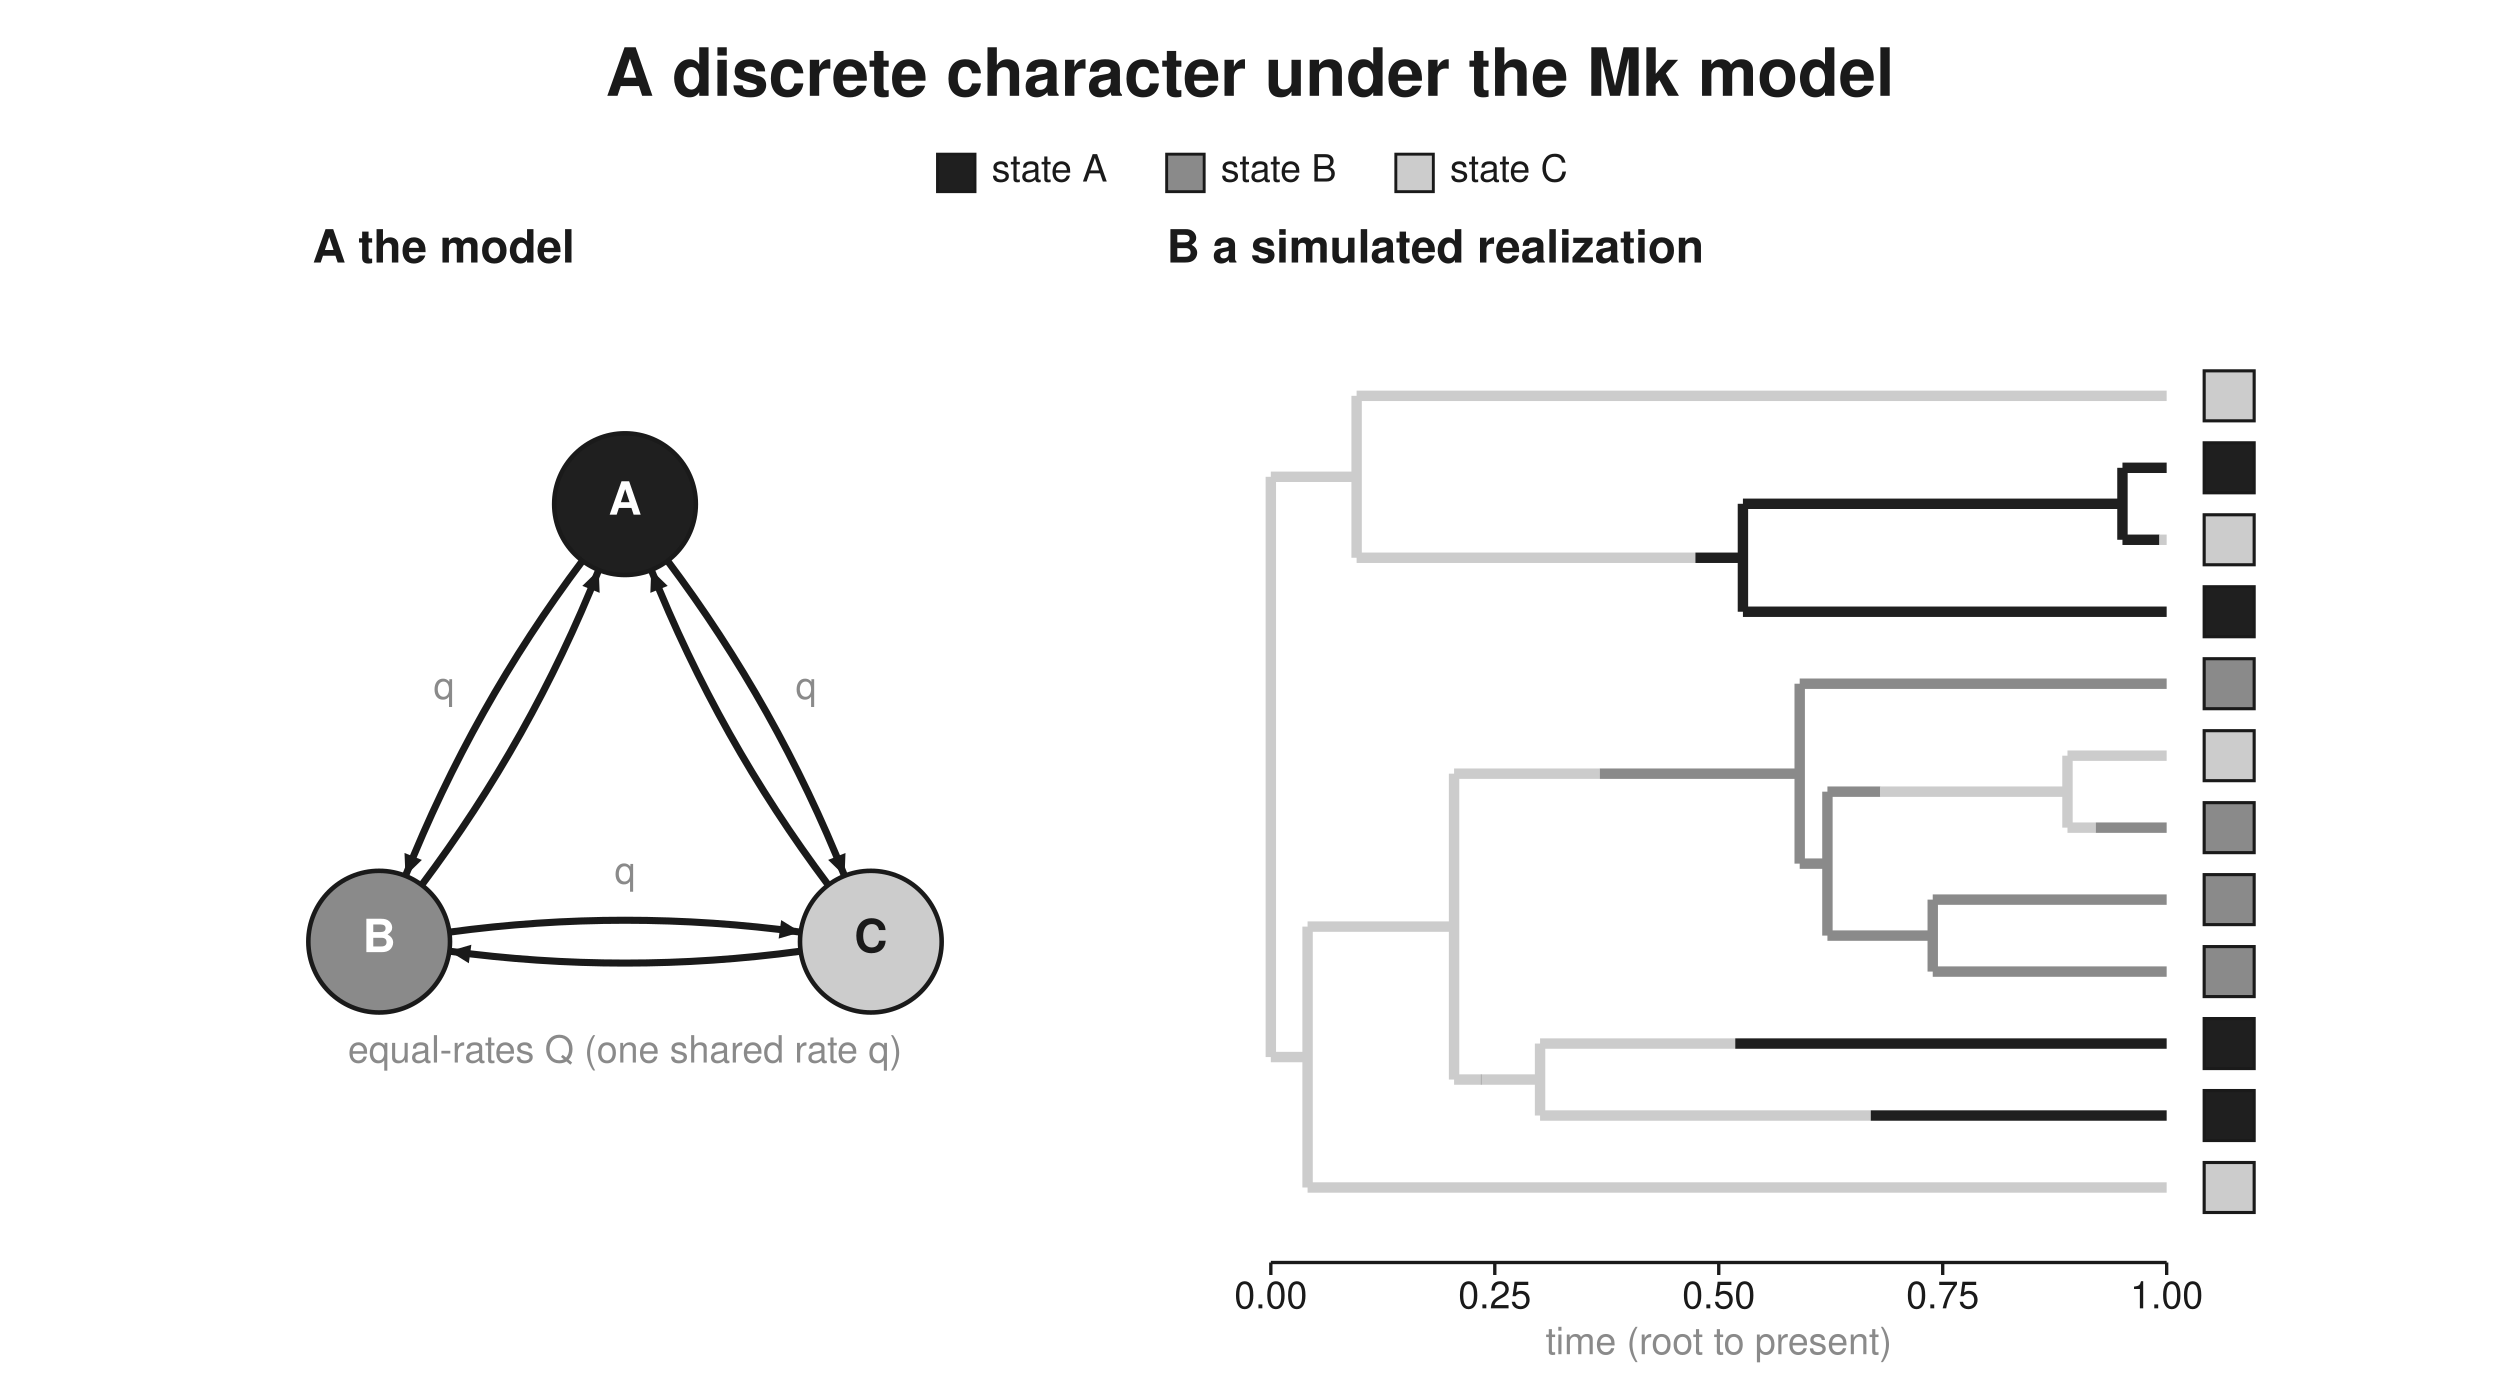
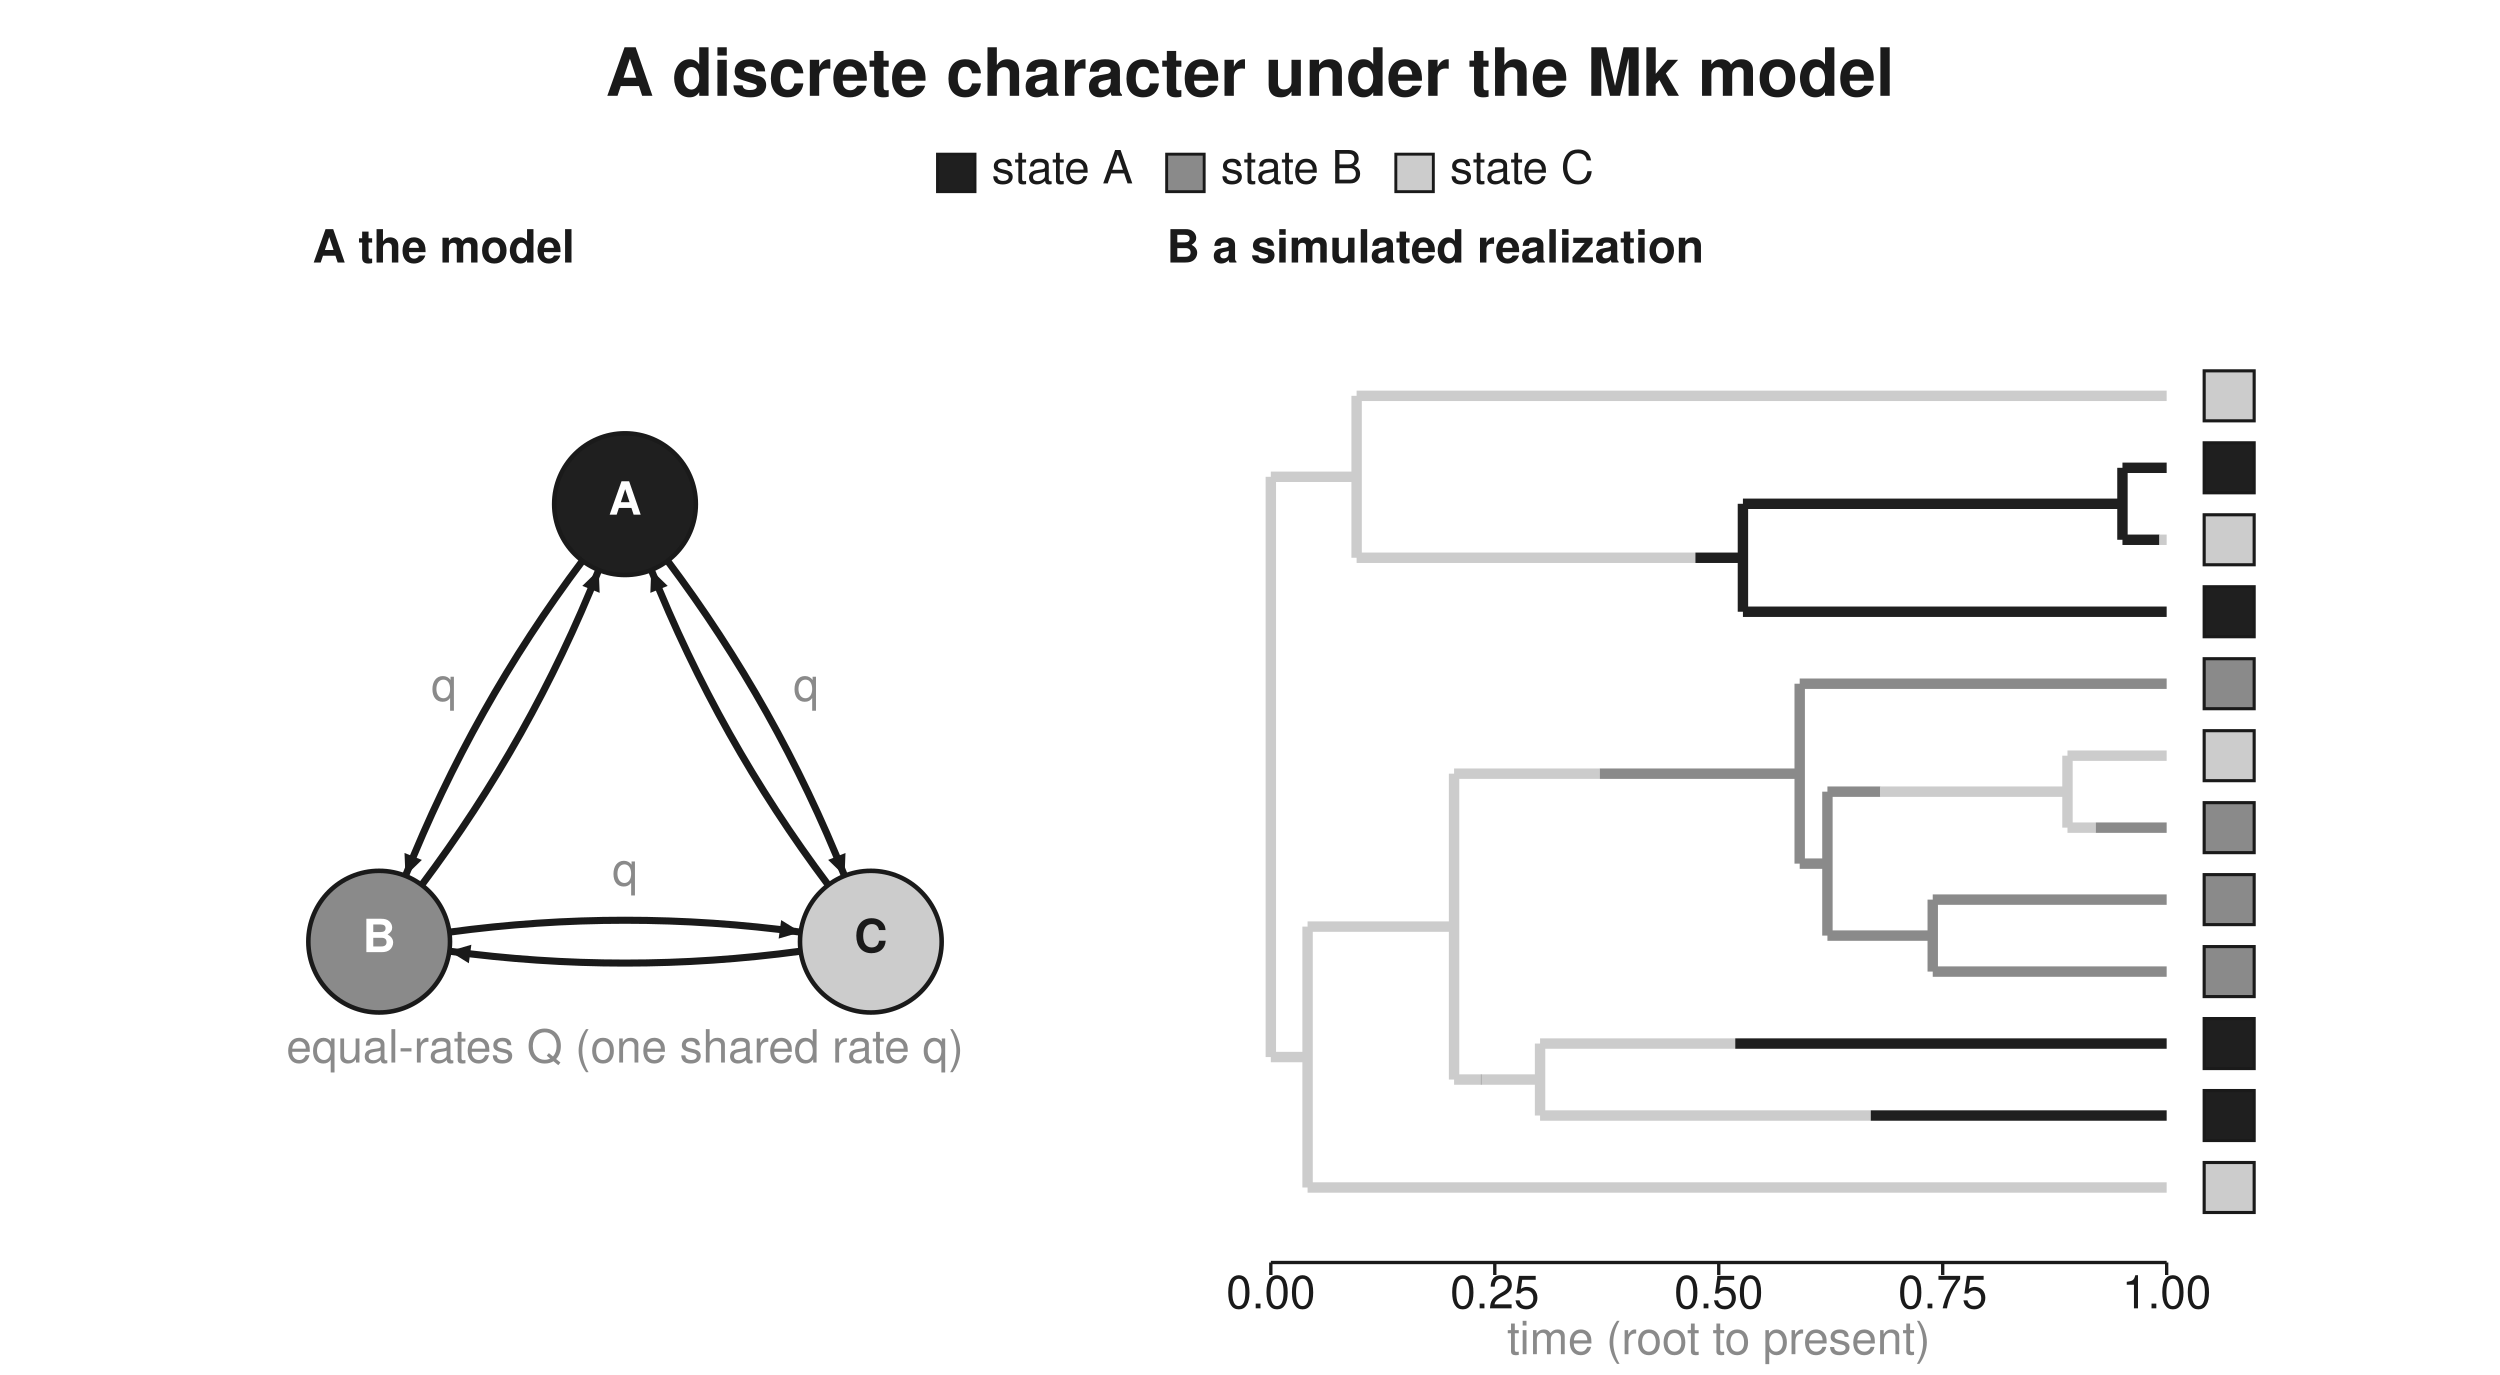
<svg xmlns="http://www.w3.org/2000/svg" width="1200" height="660" viewBox="0 0 1200 660">
  <defs>
</defs>
  <rect x="0" y="0" width="1200" height="660" fill="white" />
  <text x="600.0" y="46" font-size="32" font-family="Helvetica" text-anchor="middle" font-weight="bold" fill="#1a1a1a">A discrete character under the Mk model</text>
  <rect x="450.0" y="74" width="18" height="18" fill="#1f1f1f" stroke="#1a1a1a" stroke-width="1.4" />
-   <text x="476.0" y="83" font-size="18" font-family="Helvetica" text-anchor="start" dominant-baseline="central" fill="#1a1a1a">state A</text>
+   <text x="476.0" y="83" font-size="22" font-family="Helvetica" text-anchor="start" dominant-baseline="central" fill="#1a1a1a">state A</text>
  <rect x="560.0" y="74" width="18" height="18" fill="#8a8a8a" stroke="#1a1a1a" stroke-width="1.4" />
-   <text x="586.0" y="83" font-size="18" font-family="Helvetica" text-anchor="start" dominant-baseline="central" fill="#1a1a1a">state B</text>
+   <text x="586.0" y="83" font-size="22" font-family="Helvetica" text-anchor="start" dominant-baseline="central" fill="#1a1a1a">state B</text>
  <rect x="670.0" y="74" width="18" height="18" fill="#cccccc" stroke="#1a1a1a" stroke-width="1.4" />
-   <text x="696.0" y="83" font-size="18" font-family="Helvetica" text-anchor="start" dominant-baseline="central" fill="#1a1a1a">state C</text>
+   <text x="696.0" y="83" font-size="22" font-family="Helvetica" text-anchor="start" dominant-baseline="central" fill="#1a1a1a">state C</text>
  <text x="150" y="126" font-size="22" font-family="Helvetica" text-anchor="start" fill="#1a1a1a" font-weight="bold">A   the model</text>
  <path d="M279.586,269.19 Q227.051,339.162,194.607,420.424" fill="none" stroke="#1a1a1a" stroke-width="3.4" stroke-linecap="round" />
  <path d="M194.607,420.424 L194.166,409.433 L202.497,412.759 Z" fill="#1a1a1a" />
-   <text x="213.102" y="331.324" font-size="18" font-family="Helvetica" text-anchor="middle" dominant-baseline="central" fill="#8a8a8a">q</text>
+   <text x="213.102" y="331.324" font-size="22" font-family="Helvetica" text-anchor="middle" dominant-baseline="central" fill="#8a8a8a">q</text>
  <path d="M202.414,424.81 Q254.949,354.838,287.393,273.576" fill="none" stroke="#1a1a1a" stroke-width="3.4" stroke-linecap="round" />
  <path d="M287.393,273.576 L287.834,284.567 L279.503,281.241 Z" fill="#1a1a1a" />
  <path d="M215.692,447.432 Q300.0,436.0,384.308,447.432" fill="none" stroke="#1a1a1a" stroke-width="3.4" stroke-linecap="round" />
  <path d="M384.308,447.432 L373.753,450.527 L374.958,441.637 Z" fill="#1a1a1a" />
-   <text x="300.0" y="420.0" font-size="18" font-family="Helvetica" text-anchor="middle" dominant-baseline="central" fill="#8a8a8a">q</text>
+   <text x="300.0" y="420.0" font-size="22" font-family="Helvetica" text-anchor="middle" dominant-baseline="central" fill="#8a8a8a">q</text>
  <path d="M384.308,456.568 Q300.0,468.0,215.692,456.568" fill="none" stroke="#1a1a1a" stroke-width="3.4" stroke-linecap="round" />
  <path d="M215.692,456.568 L226.247,453.473 L225.042,462.363 Z" fill="#1a1a1a" />
  <path d="M320.414,269.19 Q372.949,339.162,405.393,420.424" fill="none" stroke="#1a1a1a" stroke-width="3.4" stroke-linecap="round" />
  <path d="M405.393,420.424 L397.503,412.759 L405.834,409.433 Z" fill="#1a1a1a" />
-   <text x="386.898" y="331.324" font-size="18" font-family="Helvetica" text-anchor="middle" dominant-baseline="central" fill="#8a8a8a">q</text>
+   <text x="386.898" y="331.324" font-size="22" font-family="Helvetica" text-anchor="middle" dominant-baseline="central" fill="#8a8a8a">q</text>
  <path d="M397.586,424.81 Q345.051,354.838,312.607,273.576" fill="none" stroke="#1a1a1a" stroke-width="3.4" stroke-linecap="round" />
  <path d="M312.607,273.576 L320.497,281.241 L312.166,284.567 Z" fill="#1a1a1a" />
  <circle cx="300" cy="242" r="34" fill="#1f1f1f" stroke="#1a1a1a" stroke-width="2.2" />
  <text x="300" y="242" font-size="22" font-family="Helvetica" text-anchor="middle" dominant-baseline="central" font-weight="bold" fill="white">A</text>
  <circle cx="182" cy="452" r="34" fill="#8a8a8a" stroke="#1a1a1a" stroke-width="2.2" />
  <text x="182" y="452" font-size="22" font-family="Helvetica" text-anchor="middle" dominant-baseline="central" font-weight="bold" fill="white">B</text>
  <circle cx="418" cy="452" r="34" fill="#cccccc" stroke="#1a1a1a" stroke-width="2.2" />
  <text x="418" y="452" font-size="22" font-family="Helvetica" text-anchor="middle" dominant-baseline="central" font-weight="bold" fill="#1a1a1a">C</text>
-   <text x="300" y="510" font-size="18" font-family="Helvetica" text-anchor="middle" fill="#8a8a8a">equal-rates Q (one shared rate q)</text>
+   <text x="300" y="510" font-size="22" font-family="Helvetica" text-anchor="middle" fill="#8a8a8a">equal-rates Q (one shared rate q)</text>
  <text x="560" y="126" font-size="22" font-family="Helvetica" text-anchor="start" fill="#1a1a1a" font-weight="bold">B   a simulated realization</text>
  <path d="M610.0,228.864 L651.177,228.864" stroke="#cccccc" stroke-width="5.0" stroke-linecap="butt" />
  <path d="M610.0,507.386 L627.638,507.386" stroke="#cccccc" stroke-width="5.0" stroke-linecap="butt" />
  <path d="M651.177,190.0 L1040.0,190.0" stroke="#cccccc" stroke-width="5.0" stroke-linecap="butt" />
  <path d="M651.177,267.727 L813.787,267.727" stroke="#cccccc" stroke-width="5.0" stroke-linecap="butt" />
  <path d="M813.787,267.727 L836.604,267.727" stroke="#1f1f1f" stroke-width="5.0" stroke-linecap="butt" />
  <path d="M627.638,444.773 L697.956,444.773" stroke="#cccccc" stroke-width="5.0" stroke-linecap="butt" />
  <path d="M627.638,570.0 L1040.0,570.0" stroke="#cccccc" stroke-width="5.0" stroke-linecap="butt" />
  <path d="M836.604,241.818 L1018.777,241.818" stroke="#1f1f1f" stroke-width="5.0" stroke-linecap="butt" />
  <path d="M836.604,293.636 L1040.0,293.636" stroke="#1f1f1f" stroke-width="5.0" stroke-linecap="butt" />
  <path d="M697.956,371.364 L767.893,371.364" stroke="#cccccc" stroke-width="5.0" stroke-linecap="butt" />
  <path d="M767.893,371.364 L863.855,371.364" stroke="#8a8a8a" stroke-width="5.0" stroke-linecap="butt" />
  <path d="M697.956,518.182 L710.786,518.182" stroke="#cccccc" stroke-width="5.0" stroke-linecap="butt" />
  <path d="M710.786,518.182 L711.235,518.182" stroke="#8a8a8a" stroke-width="5.0" stroke-linecap="butt" />
  <path d="M711.235,518.182 L739.232,518.182" stroke="#cccccc" stroke-width="5.0" stroke-linecap="butt" />
  <path d="M1018.777,224.545 L1040.0,224.545" stroke="#1f1f1f" stroke-width="5.0" stroke-linecap="butt" />
  <path d="M1018.777,259.091 L1036.537,259.091" stroke="#1f1f1f" stroke-width="5.0" stroke-linecap="butt" />
  <path d="M1036.537,259.091 L1040.0,259.091" stroke="#cccccc" stroke-width="5.0" stroke-linecap="butt" />
  <path d="M863.855,328.182 L1040.0,328.182" stroke="#8a8a8a" stroke-width="5.0" stroke-linecap="butt" />
  <path d="M863.855,414.545 L877.162,414.545" stroke="#8a8a8a" stroke-width="5.0" stroke-linecap="butt" />
  <path d="M739.232,500.909 L832.916,500.909" stroke="#cccccc" stroke-width="5.0" stroke-linecap="butt" />
  <path d="M832.916,500.909 L1040.0,500.909" stroke="#1f1f1f" stroke-width="5.0" stroke-linecap="butt" />
  <path d="M739.232,535.455 L897.96,535.455" stroke="#cccccc" stroke-width="5.0" stroke-linecap="butt" />
  <path d="M897.96,535.455 L1040.0,535.455" stroke="#1f1f1f" stroke-width="5.0" stroke-linecap="butt" />
  <path d="M877.162,380.0 L902.609,380.0" stroke="#8a8a8a" stroke-width="5.0" stroke-linecap="butt" />
  <path d="M902.609,380.0 L992.39,380.0" stroke="#cccccc" stroke-width="5.0" stroke-linecap="butt" />
  <path d="M877.162,449.091 L927.715,449.091" stroke="#8a8a8a" stroke-width="5.0" stroke-linecap="butt" />
  <path d="M992.39,362.727 L1040.0,362.727" stroke="#cccccc" stroke-width="5.0" stroke-linecap="butt" />
  <path d="M992.39,397.273 L1005.96,397.273" stroke="#cccccc" stroke-width="5.0" stroke-linecap="butt" />
  <path d="M1005.96,397.273 L1040.0,397.273" stroke="#8a8a8a" stroke-width="5.0" stroke-linecap="butt" />
  <path d="M927.715,431.818 L1040.0,431.818" stroke="#8a8a8a" stroke-width="5.0" stroke-linecap="butt" />
  <path d="M927.715,466.364 L1040.0,466.364" stroke="#8a8a8a" stroke-width="5.0" stroke-linecap="butt" />
  <path d="M1018.777,224.545 L1018.777,259.091" stroke="#1f1f1f" stroke-width="5.0" />
  <path d="M836.604,241.818 L836.604,293.636" stroke="#1f1f1f" stroke-width="5.0" />
  <path d="M651.177,190.0 L651.177,267.727" stroke="#cccccc" stroke-width="5.0" />
  <path d="M992.39,362.727 L992.39,397.273" stroke="#cccccc" stroke-width="5.0" />
  <path d="M927.715,431.818 L927.715,466.364" stroke="#8a8a8a" stroke-width="5.0" />
  <path d="M877.162,380.0 L877.162,449.091" stroke="#8a8a8a" stroke-width="5.0" />
  <path d="M863.855,328.182 L863.855,414.545" stroke="#8a8a8a" stroke-width="5.0" />
  <path d="M739.232,500.909 L739.232,535.455" stroke="#cccccc" stroke-width="5.0" />
  <path d="M697.956,371.364 L697.956,518.182" stroke="#cccccc" stroke-width="5.0" />
  <path d="M627.638,444.773 L627.638,570.0" stroke="#cccccc" stroke-width="5.0" />
  <path d="M610.0,228.864 L610.0,507.386" stroke="#cccccc" stroke-width="5.0" />
  <rect x="1058" y="178.0" width="24" height="24" fill="#cccccc" stroke="#1a1a1a" stroke-width="1.5" />
  <rect x="1058" y="212.545" width="24" height="24" fill="#1f1f1f" stroke="#1a1a1a" stroke-width="1.5" />
  <rect x="1058" y="247.091" width="24" height="24" fill="#cccccc" stroke="#1a1a1a" stroke-width="1.5" />
  <rect x="1058" y="281.636" width="24" height="24" fill="#1f1f1f" stroke="#1a1a1a" stroke-width="1.5" />
  <rect x="1058" y="316.182" width="24" height="24" fill="#8a8a8a" stroke="#1a1a1a" stroke-width="1.5" />
  <rect x="1058" y="350.727" width="24" height="24" fill="#cccccc" stroke="#1a1a1a" stroke-width="1.5" />
  <rect x="1058" y="385.273" width="24" height="24" fill="#8a8a8a" stroke="#1a1a1a" stroke-width="1.5" />
  <rect x="1058" y="419.818" width="24" height="24" fill="#8a8a8a" stroke="#1a1a1a" stroke-width="1.5" />
  <rect x="1058" y="454.364" width="24" height="24" fill="#8a8a8a" stroke="#1a1a1a" stroke-width="1.5" />
  <rect x="1058" y="488.909" width="24" height="24" fill="#1f1f1f" stroke="#1a1a1a" stroke-width="1.5" />
  <rect x="1058" y="523.455" width="24" height="24" fill="#1f1f1f" stroke="#1a1a1a" stroke-width="1.5" />
  <rect x="1058" y="558.0" width="24" height="24" fill="#cccccc" stroke="#1a1a1a" stroke-width="1.5" />
  <path d="M610.0,606 L1040.0,606" stroke="#1a1a1a" stroke-width="1.6" />
  <path d="M610.0,606 L610.0,612" stroke="#1a1a1a" stroke-width="1.6" />
-   <text x="610.0" y="628" font-size="18" font-family="Helvetica" text-anchor="middle" fill="#1a1a1a">0.00</text>
+   <text x="610.0" y="628" font-size="22" font-family="Helvetica" text-anchor="middle" fill="#1a1a1a">0.00</text>
  <path d="M717.5,606 L717.5,612" stroke="#1a1a1a" stroke-width="1.6" />
-   <text x="717.5" y="628" font-size="18" font-family="Helvetica" text-anchor="middle" fill="#1a1a1a">0.25</text>
+   <text x="717.5" y="628" font-size="22" font-family="Helvetica" text-anchor="middle" fill="#1a1a1a">0.25</text>
  <path d="M825.0,606 L825.0,612" stroke="#1a1a1a" stroke-width="1.6" />
-   <text x="825.0" y="628" font-size="18" font-family="Helvetica" text-anchor="middle" fill="#1a1a1a">0.50</text>
+   <text x="825.0" y="628" font-size="22" font-family="Helvetica" text-anchor="middle" fill="#1a1a1a">0.50</text>
  <path d="M932.5,606 L932.5,612" stroke="#1a1a1a" stroke-width="1.6" />
-   <text x="932.5" y="628" font-size="18" font-family="Helvetica" text-anchor="middle" fill="#1a1a1a">0.75</text>
+   <text x="932.5" y="628" font-size="22" font-family="Helvetica" text-anchor="middle" fill="#1a1a1a">0.75</text>
  <path d="M1040.0,606 L1040.0,612" stroke="#1a1a1a" stroke-width="1.6" />
-   <text x="1040.0" y="628" font-size="18" font-family="Helvetica" text-anchor="middle" fill="#1a1a1a">1.00</text>
-   <text x="825.0" y="650" font-size="18" font-family="Helvetica" text-anchor="middle" fill="#8a8a8a">time (root to present)</text>
+   <text x="1040.0" y="628" font-size="22" font-family="Helvetica" text-anchor="middle" fill="#1a1a1a">1.00</text>
+   <text x="825.0" y="650" font-size="22" font-family="Helvetica" text-anchor="middle" fill="#8a8a8a">time (root to present)</text>
</svg>
